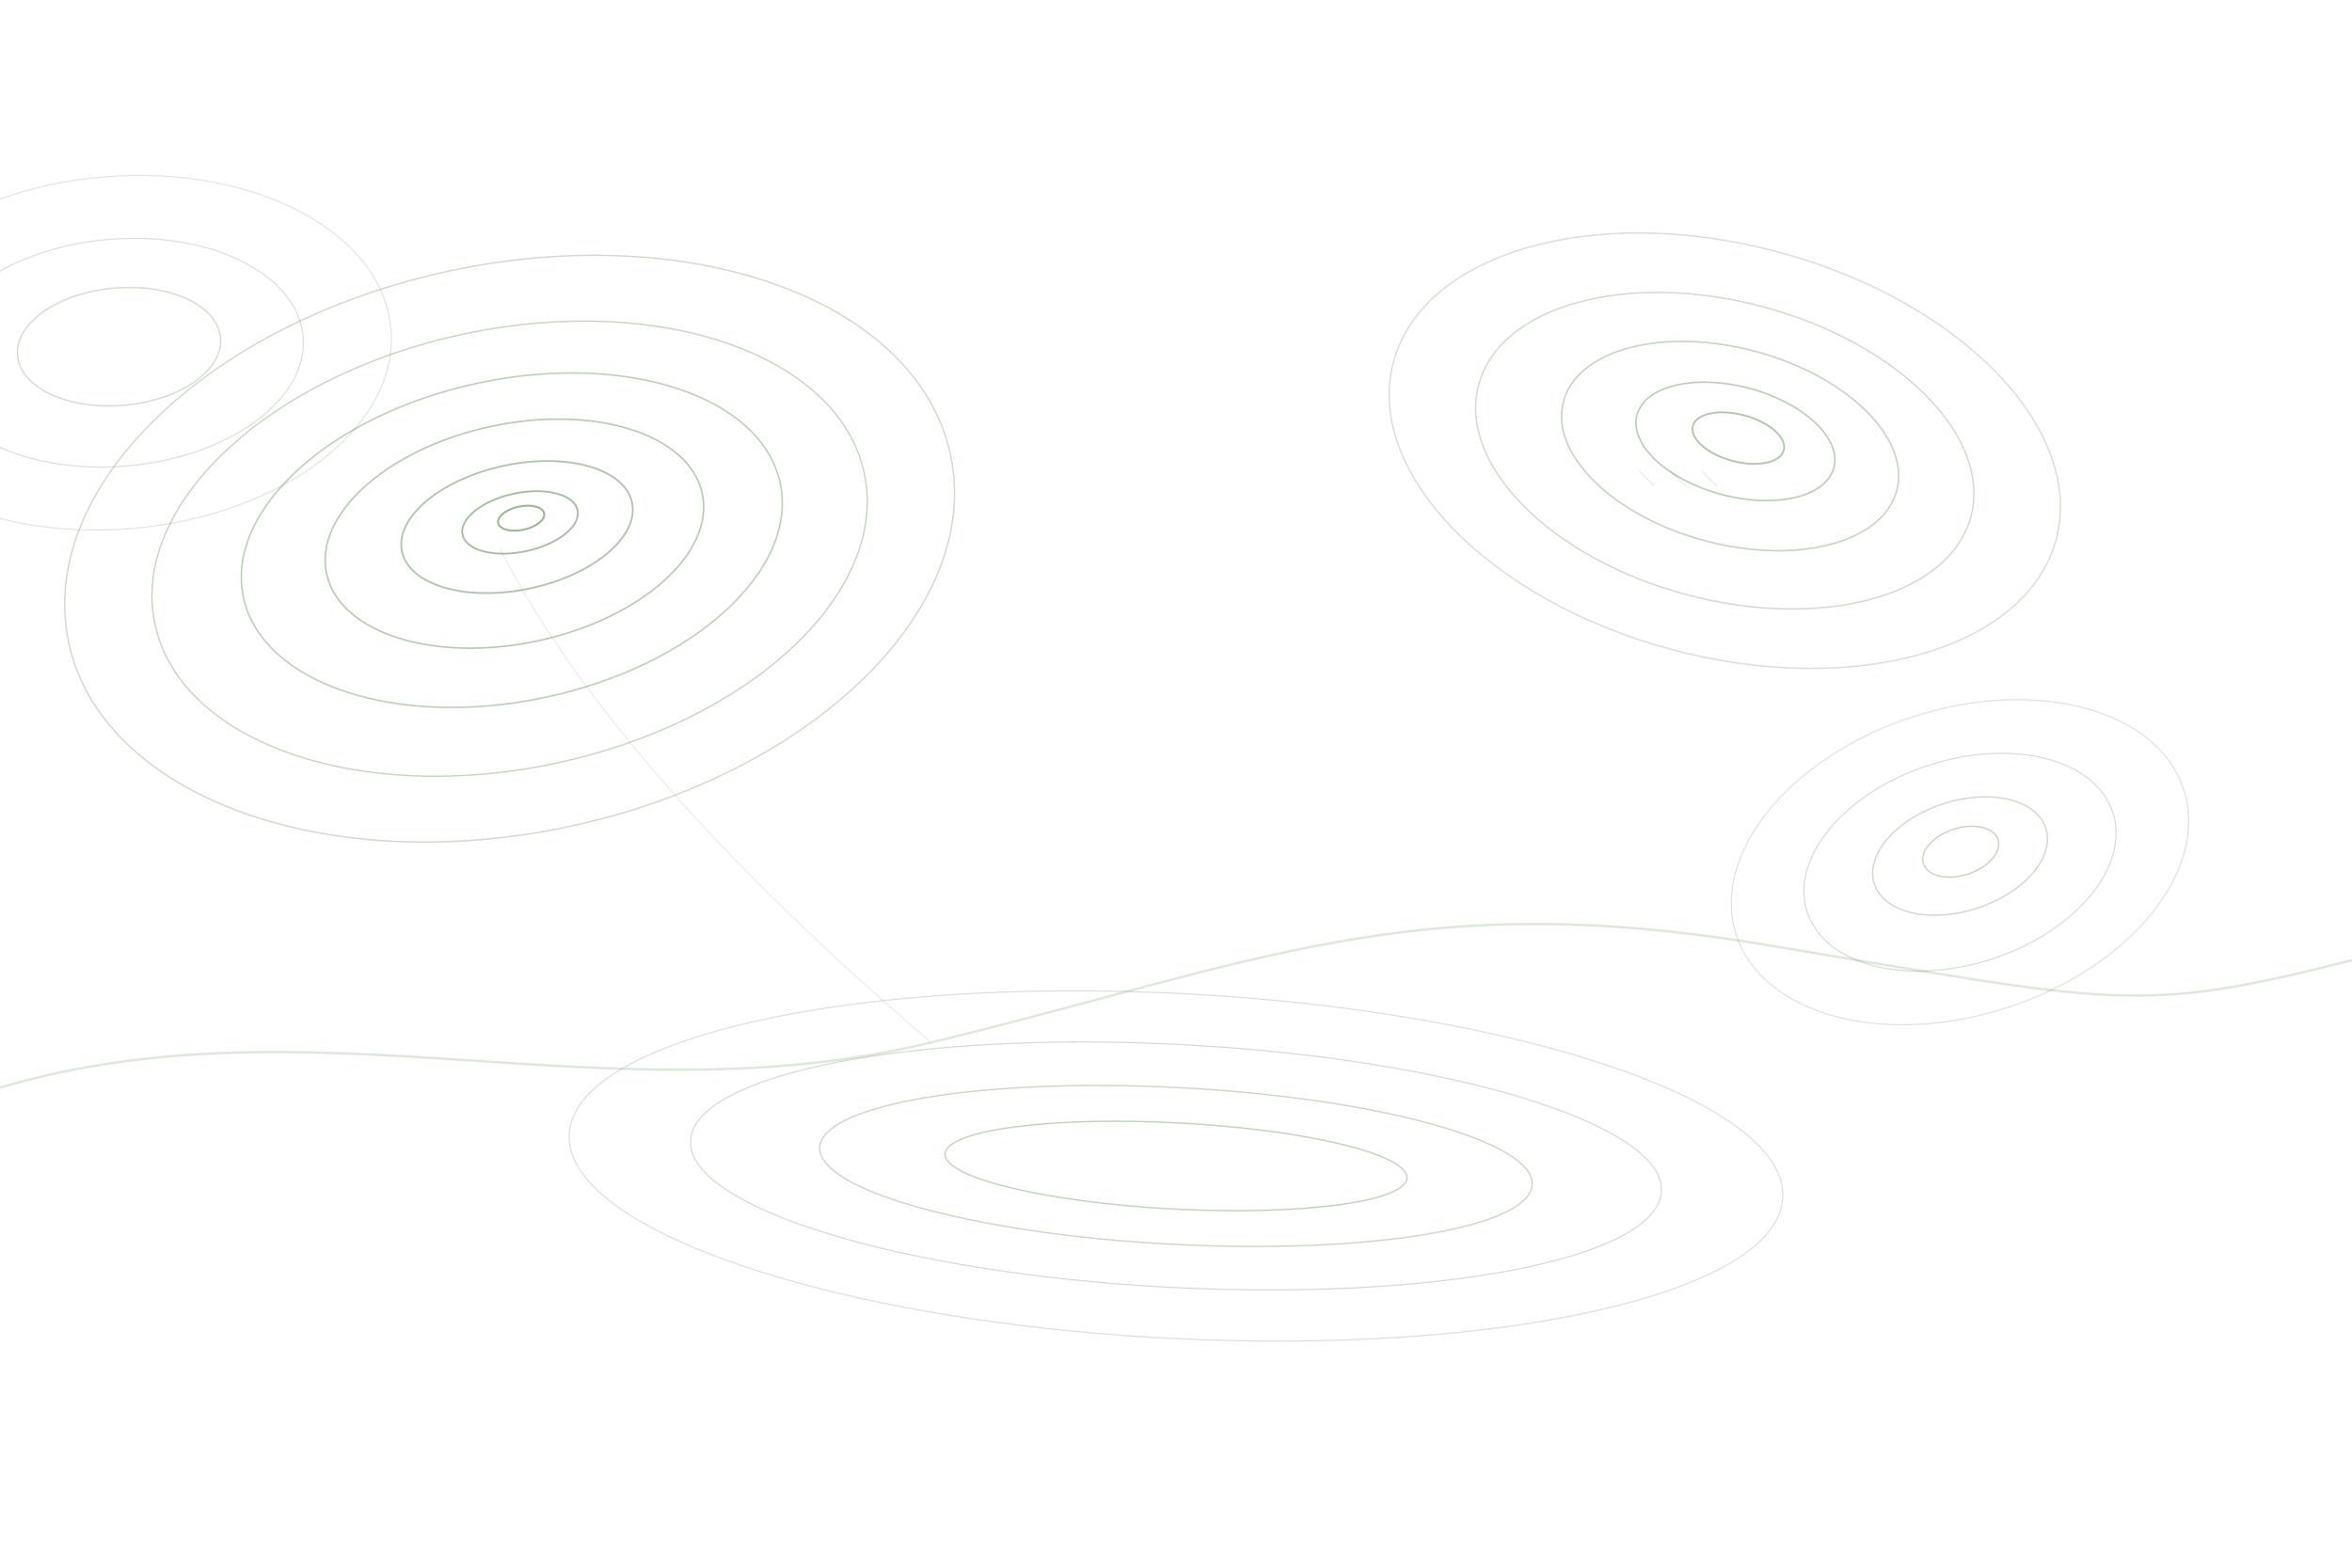
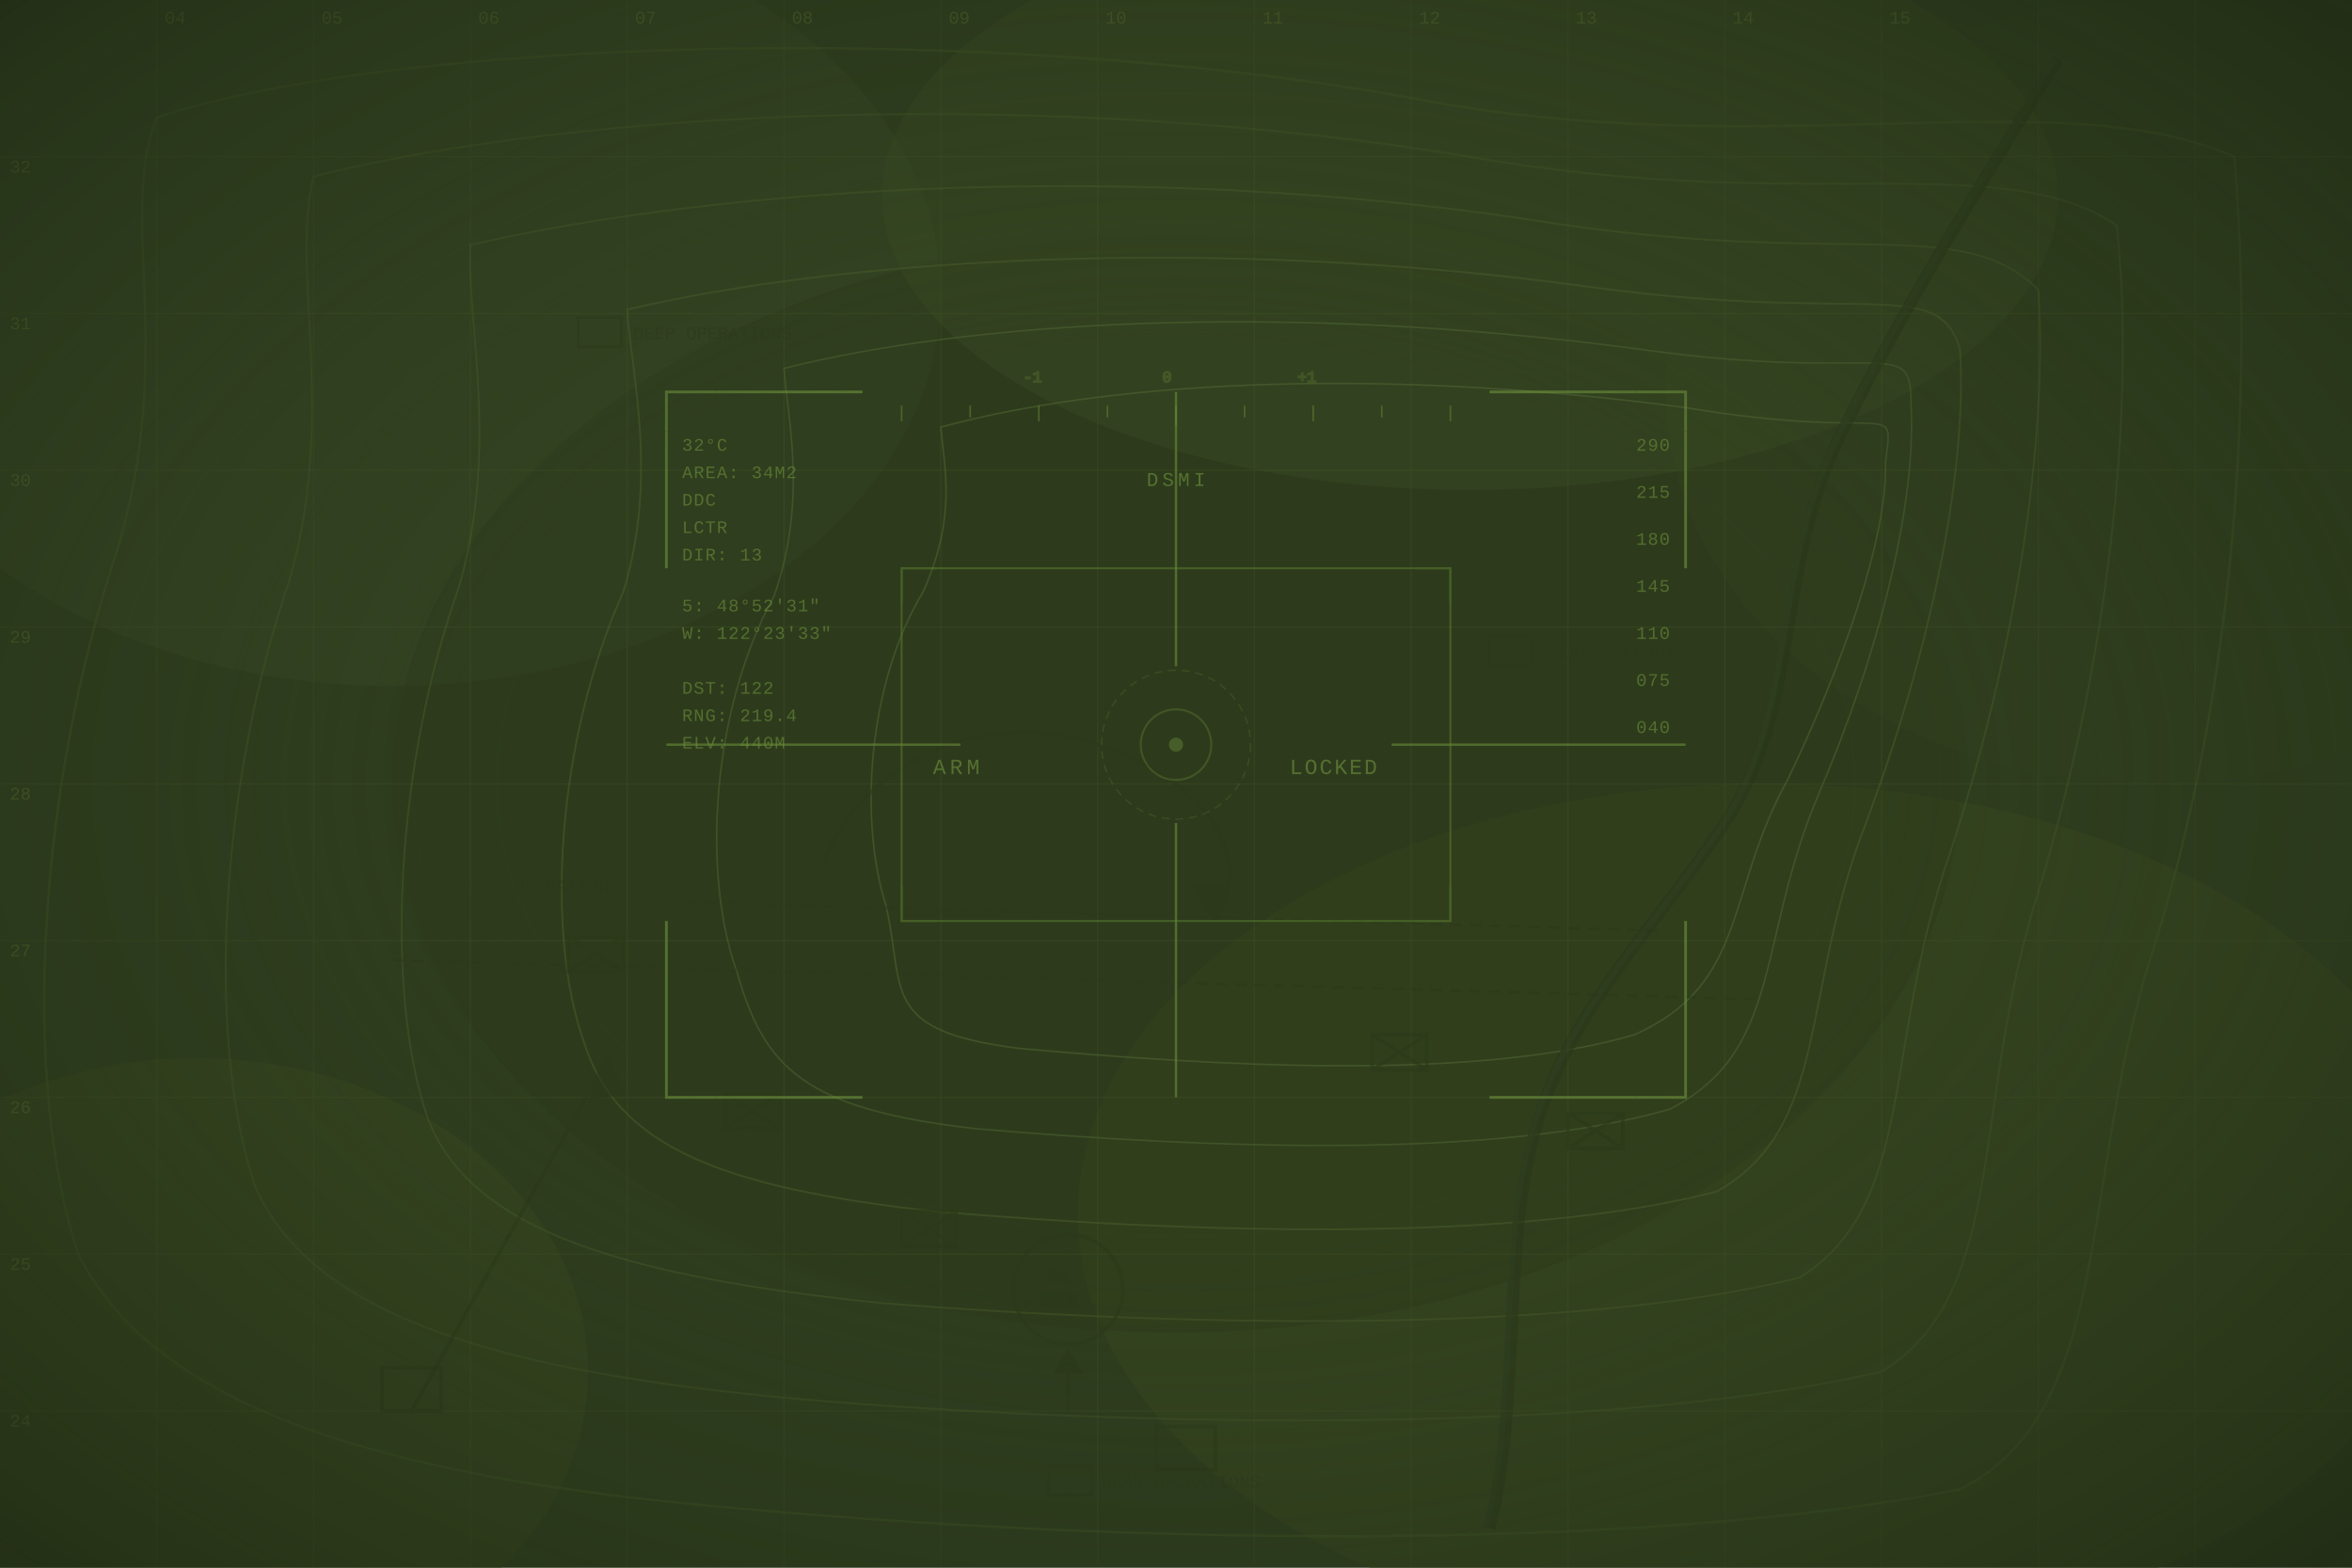
- <svg xmlns="http://www.w3.org/2000/svg" viewBox="0 0 1200 800">
-   <g fill="none" stroke="#4a7c3f">
-     <g transform="translate(260,280) rotate(-12)">
-       <ellipse cx="0" cy="0" rx="230" ry="145" stroke-width="0.7" opacity="0.28" />
-       <ellipse cx="0" cy="0" rx="185" ry="112" stroke-width="0.7" opacity="0.32" />
-       <ellipse cx="2" cy="-4" rx="140" ry="82" stroke-width="0.8" opacity="0.36" />
-       <ellipse cx="4" cy="-7" rx="98" ry="56" stroke-width="0.8" opacity="0.40" />
-       <ellipse cx="6" cy="-10" rx="60" ry="32" stroke-width="0.9" opacity="0.44" />
-       <ellipse cx="8" cy="-12" rx="30" ry="15" stroke-width="0.9" opacity="0.50" />
-       <ellipse cx="9" cy="-14" rx="12" ry="6" stroke-width="1.0" opacity="0.55" />
-     </g>
-     <g transform="translate(880,230) rotate(15)">
-       <ellipse cx="0" cy="0" rx="175" ry="105" stroke-width="0.7" opacity="0.24" />
-       <ellipse cx="0" cy="0" rx="130" ry="76" stroke-width="0.7" opacity="0.28" />
-       <ellipse cx="2" cy="-3" rx="88" ry="50" stroke-width="0.8" opacity="0.32" />
-       <ellipse cx="4" cy="-6" rx="52" ry="28" stroke-width="0.8" opacity="0.38" />
-       <ellipse cx="5" cy="-8" rx="24" ry="12" stroke-width="0.9" opacity="0.44" />
-     </g>
-     <g transform="translate(600,595) rotate(3)">
-       <ellipse cx="0" cy="0" rx="310" ry="88" stroke-width="0.6" opacity="0.22" />
-       <ellipse cx="0" cy="0" rx="248" ry="62" stroke-width="0.6" opacity="0.26" />
-       <ellipse cx="0" cy="0" rx="182" ry="40" stroke-width="0.7" opacity="0.30" />
-       <ellipse cx="0" cy="0" rx="118" ry="22" stroke-width="0.7" opacity="0.34" />
-     </g>
-     <g transform="translate(1000,440) rotate(-18)">
-       <ellipse cx="0" cy="0" rx="120" ry="78" stroke-width="0.6" opacity="0.20" />
-       <ellipse cx="0" cy="0" rx="82" ry="52" stroke-width="0.6" opacity="0.24" />
-       <ellipse cx="1" cy="-3" rx="46" ry="28" stroke-width="0.7" opacity="0.28" />
-       <ellipse cx="2" cy="-5" rx="20" ry="12" stroke-width="0.7" opacity="0.32" />
-     </g>
-     <g transform="translate(60,180) rotate(-5)">
-       <ellipse cx="0" cy="0" rx="140" ry="90" stroke-width="0.6" opacity="0.18" />
-       <ellipse cx="0" cy="0" rx="95" ry="58" stroke-width="0.6" opacity="0.22" />
-       <ellipse cx="1" cy="-3" rx="52" ry="30" stroke-width="0.7" opacity="0.26" />
-     </g>
-     <path d="M0,555 C160,508 310,572 475,532 S720,452 900,482 S1090,518 1200,490" stroke-width="1.2" opacity="0.18" />
-     <path d="M255,280 C295,358 370,442 475,532" stroke-width="0.6" opacity="0.13" />
-     <g stroke-width="0.6" opacity="0.14">
-       <line x1="836" y1="240" x2="844" y2="248" />
-       <line x1="852" y1="240" x2="860" y2="248" />
-       <line x1="868" y1="240" x2="876" y2="248" />
-     </g>
+ <svg xmlns="http://www.w3.org/2000/svg" viewBox="0 0 1200 800" width="1200" height="800">
+   <rect width="1200" height="800" fill="#2e3d1e" />
+   <ellipse cx="200" cy="150" rx="280" ry="200" fill="#344522" opacity="0.55" />
+   <ellipse cx="900" cy="620" rx="350" ry="220" fill="#38481e" opacity="0.50" />
+   <ellipse cx="600" cy="400" rx="400" ry="280" fill="#2a3818" opacity="0.40" />
+   <ellipse cx="100" cy="700" rx="200" ry="160" fill="#3a4a20" opacity="0.45" />
+   <ellipse cx="1100" cy="200" rx="250" ry="200" fill="#304020" opacity="0.45" />
+   <ellipse cx="750" cy="100" rx="300" ry="150" fill="#3a4a22" opacity="0.40" />
+   <path d="M 80,60 C 200,20 500,10 720,50 C 900,85 1050,40 1140,80 C 1150,200 1140,350 1100,480 C 1060,600 1080,720 1000,760 C 850,790 600,790 380,770 C 200,755 80,720 40,640 C 10,550 20,400 60,280 C 90,180 60,110 80,60 Z" fill="none" stroke="#3e5225" stroke-width="1.2" opacity="0.55" />
+   <path d="M 160,90 C 300,55 540,45 750,80 C 920,110 1020,75 1080,115 C 1090,210 1075,340 1040,455 C 1005,565 1025,660 960,700 C 830,730 610,730 420,715 C 265,702 160,675 130,605 C 105,530 112,400 148,295 C 172,210 148,138 160,90 Z" fill="none" stroke="#425628" stroke-width="1.0" opacity="0.50" />
+   <path d="M 240,125 C 370,95 580,82 780,112 C 940,138 1000,108 1040,148 C 1045,225 1028,335 995,435 C 960,535 978,615 918,652 C 806,680 615,678 450,665 C 325,652 240,630 218,570 C 196,505 202,390 234,300 C 255,228 238,165 240,125 Z" fill="none" stroke="#4a5e2c" stroke-width="0.9" opacity="0.48" />
+   <path d="M 320,158 C 430,132 618,120 808,146 C 952,166 988,140 1000,178 C 1004,242 984,335 952,420 C 918,508 934,575 876,608 C 776,634 614,630 475,618 C 370,606 315,586 298,532 C 278,476 284,378 318,302 C 336,244 322,190 320,158 Z" fill="none" stroke="#506430" stroke-width="0.9" opacity="0.45" />
+   <path d="M 400,188 C 495,164 655,154 835,178 C 962,196 975,170 975,206 C 978,258 958,335 928,405 C 896,480 910,536 852,566 C 762,592 616,586 498,576 C 410,566 390,545 376,496 C 358,446 363,362 395,304 C 412,255 402,215 400,188 Z" fill="none" stroke="#58703a" stroke-width="0.8" opacity="0.42" />
+   <path d="M 480,218 C 560,196 695,186 860,208 C 968,226 966,202 962,236 C 963,274 940,340 912,398 C 880,456 892,502 834,528 C 752,552 620,544 520,535 C 448,526 462,505 452,462 C 438,418 443,348 471,302 C 488,264 482,240 480,218 Z" fill="none" stroke="#60783e" stroke-width="0.8" opacity="0.38" />
+   <path d="M 1050,30 C 1020,80 980,140 940,220 C 905,290 920,360 880,420 C 840,480 795,520 780,590 C 768,645 775,720 760,780" fill="none" stroke="#283418" stroke-width="6" opacity="0.55" />
+   <path d="M 1048,30 C 1018,82 978,142 938,222 C 903,292 918,362 878,422 C 838,482 793,522 778,592 C 766,647 773,722 758,780" fill="none" stroke="#2e3e20" stroke-width="3" opacity="0.70" />
+   <g stroke="#4a5e2a" stroke-width="0.5" opacity="0.28">
+     <line x1="80" y1="0" x2="80" y2="800" />
+     <line x1="160" y1="0" x2="160" y2="800" />
+     <line x1="240" y1="0" x2="240" y2="800" />
+     <line x1="320" y1="0" x2="320" y2="800" />
+     <line x1="400" y1="0" x2="400" y2="800" />
+     <line x1="480" y1="0" x2="480" y2="800" />
+     <line x1="560" y1="0" x2="560" y2="800" />
+     <line x1="640" y1="0" x2="640" y2="800" />
+     <line x1="720" y1="0" x2="720" y2="800" />
+     <line x1="800" y1="0" x2="800" y2="800" />
+     <line x1="880" y1="0" x2="880" y2="800" />
+     <line x1="960" y1="0" x2="960" y2="800" />
+     <line x1="1040" y1="0" x2="1040" y2="800" />
+     <line x1="1120" y1="0" x2="1120" y2="800" />
+     <line x1="0" y1="80" x2="1200" y2="80" />
+     <line x1="0" y1="160" x2="1200" y2="160" />
+     <line x1="0" y1="240" x2="1200" y2="240" />
+     <line x1="0" y1="320" x2="1200" y2="320" />
+     <line x1="0" y1="400" x2="1200" y2="400" />
+     <line x1="0" y1="480" x2="1200" y2="480" />
+     <line x1="0" y1="560" x2="1200" y2="560" />
+     <line x1="0" y1="640" x2="1200" y2="640" />
+     <line x1="0" y1="720" x2="1200" y2="720" />
  </g>
+   <g font-family="'Courier New', monospace" font-size="9" fill="#5a7030" opacity="0.55">
+     <text x="84" y="12">04</text>
+     <text x="164" y="12">05</text>
+     <text x="244" y="12">06</text>
+     <text x="324" y="12">07</text>
+     <text x="404" y="12">08</text>
+     <text x="484" y="12">09</text>
+     <text x="564" y="12">10</text>
+     <text x="644" y="12">11</text>
+     <text x="724" y="12">12</text>
+     <text x="804" y="12">13</text>
+     <text x="884" y="12">14</text>
+     <text x="964" y="12">15</text>
+     <text x="5" y="88">32</text>
+     <text x="5" y="168">31</text>
+     <text x="5" y="248">30</text>
+     <text x="5" y="328">29</text>
+     <text x="5" y="408">28</text>
+     <text x="5" y="488">27</text>
+     <text x="5" y="568">26</text>
+     <text x="5" y="648">25</text>
+     <text x="5" y="728">24</text>
+   </g>
+   <g stroke="#2a3818" stroke-width="1.8" fill="none" opacity="0.60">
+     <rect x="290" y="478" width="28" height="18" />
+     <line x1="290" y1="478" x2="318" y2="496" />
+     <line x1="318" y1="478" x2="290" y2="496" />
+     <rect x="370" y="558" width="28" height="18" />
+     <line x1="370" y1="558" x2="398" y2="576" />
+     <line x1="398" y1="558" x2="370" y2="576" />
+     <rect x="460" y="618" width="28" height="18" />
+     <line x1="460" y1="618" x2="488" y2="636" />
+     <line x1="488" y1="618" x2="460" y2="636" />
+     <rect x="700" y="528" width="28" height="18" />
+     <line x1="700" y1="528" x2="728" y2="546" />
+     <line x1="728" y1="528" x2="700" y2="546" />
+     <rect x="800" y="568" width="28" height="18" />
+     <line x1="800" y1="568" x2="828" y2="586" />
+     <line x1="828" y1="568" x2="800" y2="586" />
+   </g>
+   <g stroke="#2a3818" stroke-width="1.8" fill="none" opacity="0.55">
+     <rect x="195" y="698" width="30" height="22" />
+     <rect x="590" y="728" width="30" height="22" />
+   </g>
+   <g stroke="#2a3818" stroke-width="1.8" fill="none" opacity="0.58">
+     <circle cx="545" cy="658" r="28" />
+     <text x="535" y="654" font-family="'Courier New', monospace" font-size="8" fill="#2a3818">AA</text>
+     <text x="530" y="666" font-family="'Courier New', monospace" font-size="8" fill="#2a3818">ZULU</text>
+   </g>
+   <g stroke="#2a3818" stroke-width="1.4" stroke-dasharray="6 4" opacity="0.45">
+     <line x1="200" y1="490" x2="900" y2="510" />
+     <line x1="340" y1="460" x2="850" y2="475" />
+   </g>
+   <g stroke="#2a3818" stroke-width="2.0" fill="#2a3818" opacity="0.52">
+     <line x1="210" y1="720" x2="310" y2="540" />
+     <polygon points="310,540 302,560 318,558" />
+     <line x1="545" y1="720" x2="545" y2="690" />
+     <polygon points="545,690 539,700 551,700" />
+     <path d="M 420,440 C 440,390 500,360 560,380 C 620,400 640,440 620,470" fill="none" />
+     <polygon points="620,470 610,453 626,452" />
+   </g>
+   <g opacity="0.48" font-family="'Courier New', monospace" font-size="9" fill="#2a3818">
+     <rect x="760" y="325" width="22" height="15" stroke="#2a3818" stroke-width="1.2" fill="none" />
+     <text x="790" y="336">FLANK SECURITY</text>
+     <rect x="295" y="162" width="22" height="15" stroke="#2a3818" stroke-width="1.2" fill="none" />
+     <text x="323" y="173">DEEP OPERATIONS</text>
+     <rect x="535" y="748" width="22" height="15" stroke="#2a3818" stroke-width="1.2" fill="none" />
+     <text x="562" y="759">REAR OPERATIONS</text>
+     <text x="230" y="455">CLOSE OPERATIONS</text>
+   </g>
+   <g stroke="#6a8c3a" stroke-width="1.4" fill="none" opacity="0.65">
+     <polyline points="340,220 340,200 365,200" />
+     <polyline points="835,200 860,200 860,220" />
+     <polyline points="340,540 340,560 365,560" />
+     <polyline points="835,560 860,560 860,540" />
+     <line x1="365" y1="200" x2="440" y2="200" />
+     <line x1="760" y1="200" x2="835" y2="200" />
+     <line x1="365" y1="560" x2="440" y2="560" />
+     <line x1="760" y1="560" x2="835" y2="560" />
+     <line x1="340" y1="220" x2="340" y2="290" />
+     <line x1="340" y1="470" x2="340" y2="540" />
+     <line x1="860" y1="220" x2="860" y2="290" />
+     <line x1="860" y1="470" x2="860" y2="540" />
+   </g>
+   <g stroke="#5a7c30" stroke-width="1.0" fill="none" opacity="0.55">
+     <rect x="460" y="290" width="280" height="180" />
+     <polyline points="460,308 460,290 478,290" />
+     <polyline points="722,290 740,290 740,308" />
+     <polyline points="460,452 460,470 478,470" />
+     <polyline points="722,470 740,470 740,452" />
+   </g>
+   <g stroke="#6a8c3a" stroke-width="1.2" opacity="0.60">
+     <line x1="340" y1="380" x2="490" y2="380" />
+     <line x1="710" y1="380" x2="860" y2="380" />
+     <line x1="600" y1="200" x2="600" y2="340" />
+     <line x1="600" y1="420" x2="600" y2="560" />
+     <circle cx="600" cy="380" r="3" fill="#6a8c3a" opacity="0.70" />
+     <circle cx="600" cy="380" r="18" fill="none" stroke="#6a8c3a" stroke-width="1.0" opacity="0.55" />
+     <circle cx="600" cy="380" r="38" fill="none" stroke="#5a7c30" stroke-width="0.7" stroke-dasharray="4 3" opacity="0.45" />
+   </g>
+   <g stroke="#6a8c3a" stroke-width="0.8" opacity="0.50">
+     <line x1="460" y1="207" x2="460" y2="215" />
+     <line x1="495" y1="207" x2="495" y2="213" />
+     <line x1="530" y1="207" x2="530" y2="215" />
+     <line x1="565" y1="207" x2="565" y2="213" />
+     <line x1="600" y1="207" x2="600" y2="217" />
+     <line x1="635" y1="207" x2="635" y2="213" />
+     <line x1="670" y1="207" x2="670" y2="215" />
+     <line x1="705" y1="207" x2="705" y2="213" />
+     <line x1="740" y1="207" x2="740" y2="215" />
+     <text x="593" y="195" font-family="'Courier New', monospace" font-size="8" fill="#6a8c3a" opacity="0.60">0</text>
+     <text x="522" y="195" font-family="'Courier New', monospace" font-size="8" fill="#6a8c3a" opacity="0.55">-1</text>
+     <text x="662" y="195" font-family="'Courier New', monospace" font-size="8" fill="#6a8c3a" opacity="0.55">+1</text>
+   </g>
+   <g font-family="'Courier New', monospace" fill="#6a8c3a" opacity="0.65">
+     <text x="476" y="395" font-size="11" letter-spacing="2">ARM</text>
+     <text x="658" y="395" font-size="11" letter-spacing="1">LOCKED</text>
+     <text x="600" y="248" font-size="10" text-anchor="middle" letter-spacing="2">DSMI</text>
+   </g>
+   <g font-family="'Courier New', monospace" font-size="9" fill="#6a8c3a" opacity="0.62" letter-spacing="0.5">
+     <text x="348" y="230">32°C</text>
+     <text x="348" y="244">AREA: 34M2</text>
+     <text x="348" y="258">DDC</text>
+     <text x="348" y="272">LCTR</text>
+     <text x="348" y="286">DIR: 13</text>
+     <text x="348" y="312">5: 48°52'31"</text>
+     <text x="348" y="326">W: 122°23'33"</text>
+     <text x="348" y="354">DST: 122</text>
+     <text x="348" y="368">RNG: 219.4</text>
+     <text x="348" y="382">ELV: 440M</text>
+   </g>
+   <g font-family="'Courier New', monospace" font-size="9" fill="#6a8c3a" opacity="0.62" text-anchor="end" letter-spacing="0.5">
+     <text x="852" y="230">290</text>
+     <text x="852" y="254">215</text>
+     <text x="852" y="278">180</text>
+     <text x="852" y="302">145</text>
+     <text x="852" y="326">110</text>
+     <text x="852" y="350">075</text>
+     <text x="852" y="374">040</text>
+   </g>
+   <defs>
+     <radialGradient id="vgn" cx="50%" cy="50%" r="70%">
+       <stop offset="40%" stop-color="#2e3d1e" stop-opacity="0" />
+       <stop offset="100%" stop-color="#1a2410" stop-opacity="0.6" />
+     </radialGradient>
+   </defs>
+   <rect width="1200" height="800" fill="url(#vgn)" />
</svg>
